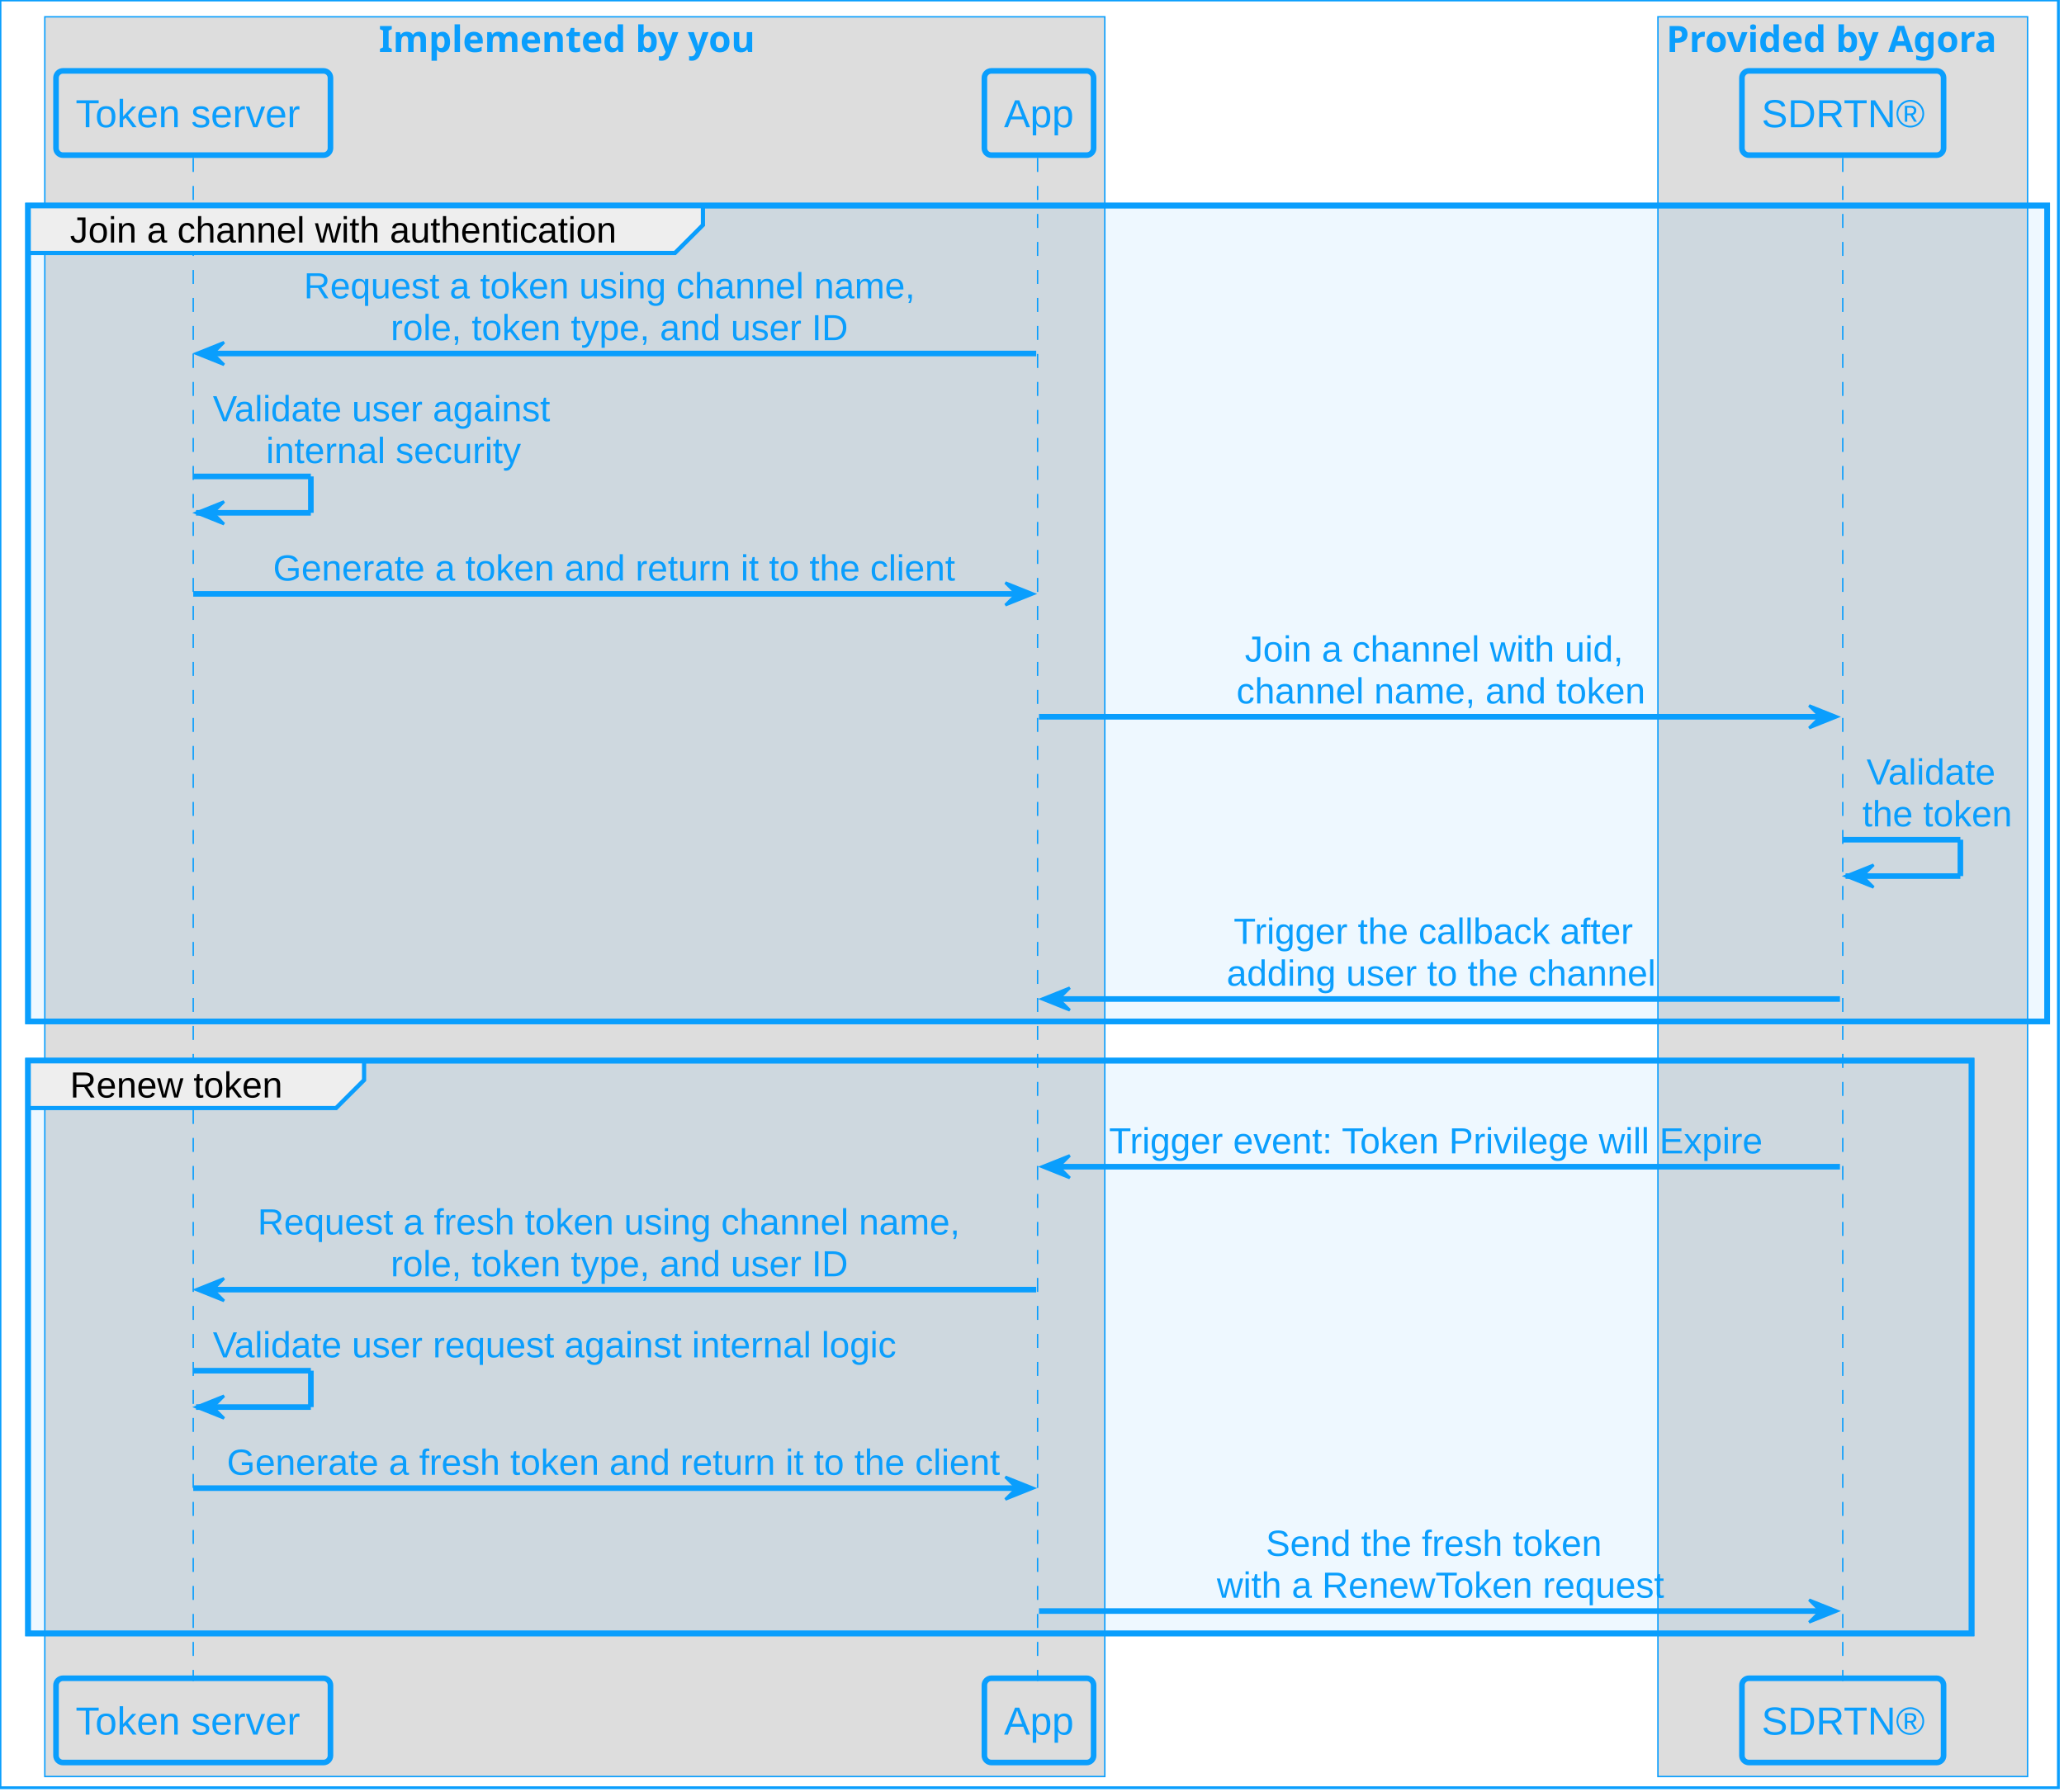
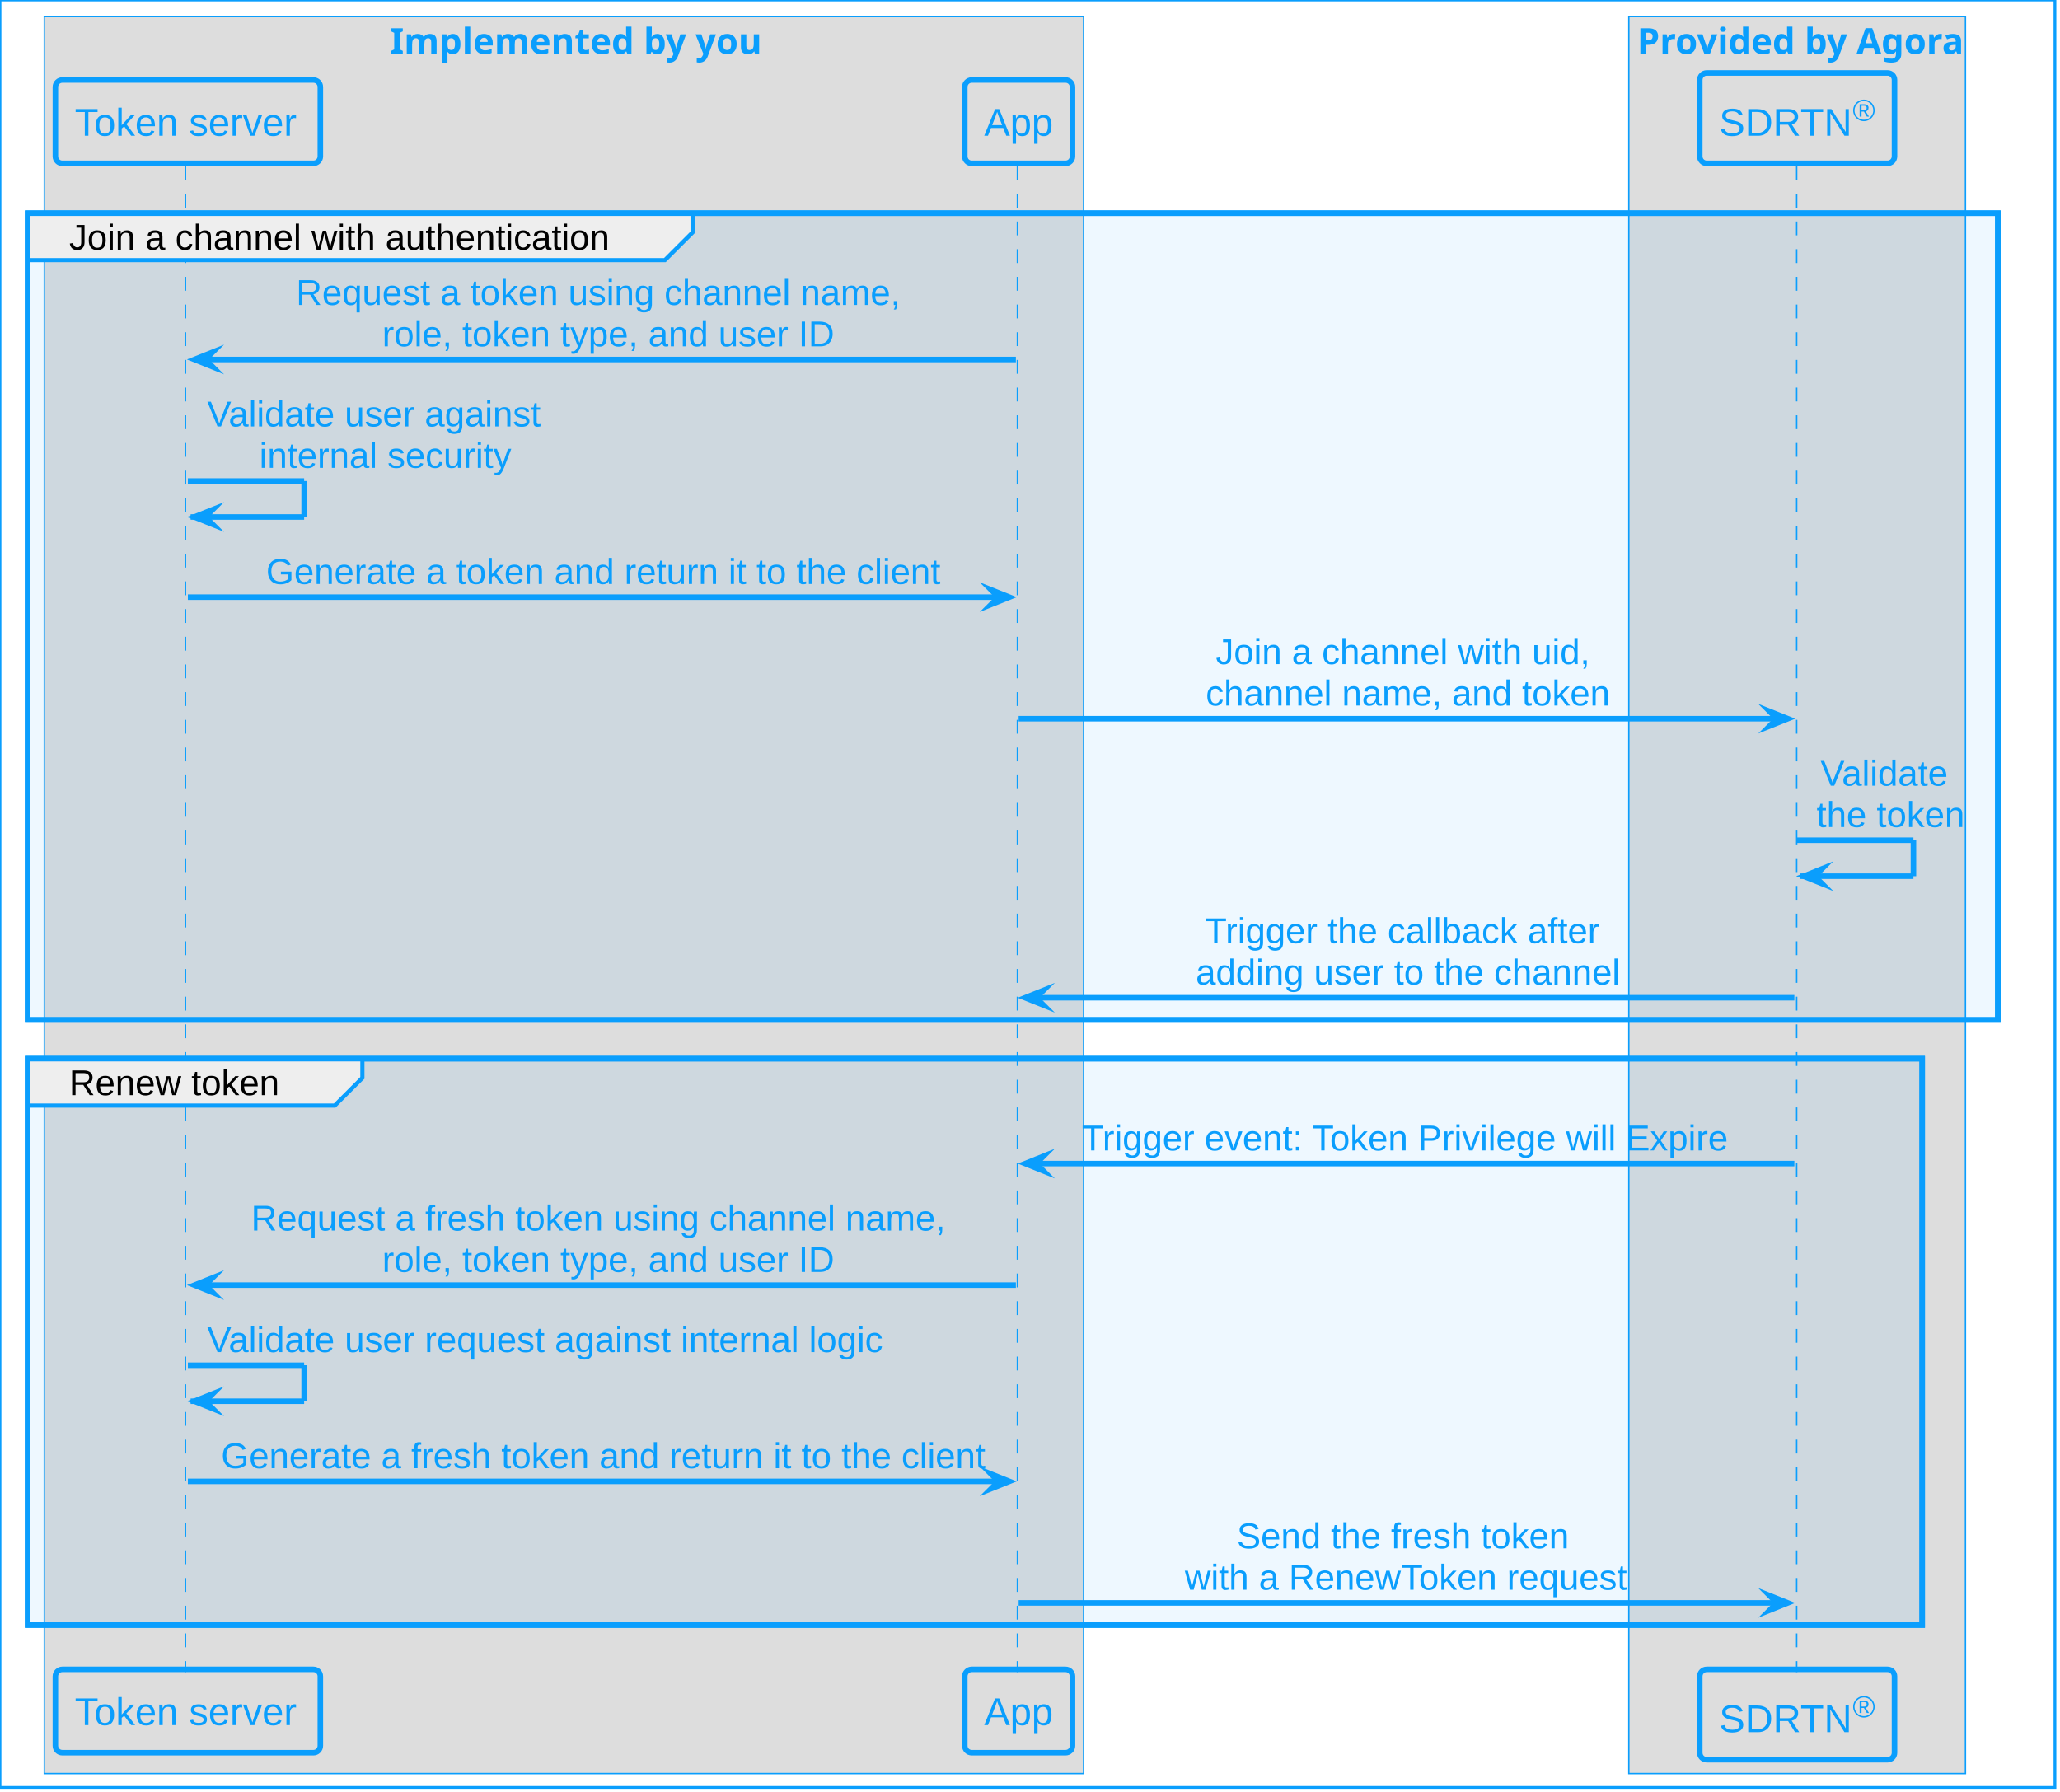
- <svg xmlns="http://www.w3.org/2000/svg" contentStyleType="text/css" height="640px" preserveAspectRatio="none" style="width:737px;height:640px;" version="1.1" viewBox="0 0 737 640" width="737px" zoomAndPan="magnify">
+ <svg xmlns="http://www.w3.org/2000/svg" contentStyleType="text/css" data-diagram-type="SEQUENCE" height="647px" preserveAspectRatio="none" style="width:744px;height:647px;" version="1.1" viewBox="0 0 744 647" width="744px" zoomAndPan="magnify">
  <defs />
  <g>
-     <rect fill="none" height="638.482" style="stroke:#0A9EFD;stroke-width:1.0;" width="735" x="0" y="0" />
-     <rect fill="#999999" fill-opacity="0.333" height="628.482" style="stroke:#0A9EFD;stroke-width:0.5;" width="378.5" x="16" y="6" />
-     <text fill="#0A9EFD" font-family="sans-serif" font-size="13" font-weight="bold" lengthAdjust="spacing" textLength="140" x="135.25" y="18.568">Implemented by you</text>
-     <rect fill="#999999" fill-opacity="0.333" height="628.482" style="stroke:#0A9EFD;stroke-width:0.5;" width="132" x="592" y="6" />
-     <text fill="#0A9EFD" font-family="sans-serif" font-size="13" font-weight="bold" lengthAdjust="spacing" textLength="126" x="595" y="18.568">Provided by Agora</text>
-     <rect fill="#0A9EFD" fill-opacity="0.067" height="291.385" style="stroke:#0A9EFD;stroke-width:2.0;" width="721" x="10" y="73.409" />
-     <rect fill="#0A9EFD" fill-opacity="0.067" height="204.59" style="stroke:#0A9EFD;stroke-width:2.0;" width="694" x="10" y="378.794" />
-     <line style="stroke:#0A9EFD;stroke-width:0.5;stroke-dasharray:5.0,5.0;" x1="69" x2="69" y1="56.409" y2="600.384" />
-     <line style="stroke:#0A9EFD;stroke-width:0.5;stroke-dasharray:5.0,5.0;" x1="370.5" x2="370.5" y1="56.409" y2="600.384" />
-     <line style="stroke:#0A9EFD;stroke-width:0.5;stroke-dasharray:5.0,5.0;" x1="658" x2="658" y1="56.409" y2="600.384" />
-     <rect fill="none" height="30.099" rx="2.5" ry="2.5" style="stroke:#0A9EFD;stroke-width:2.0;" width="98" x="20" y="25.311" />
-     <text fill="#0A9EFD" font-family="Arial" font-size="14" lengthAdjust="spacing" textLength="84" x="27" y="45.442">Token server</text>
-     <rect fill="none" height="30.099" rx="2.5" ry="2.5" style="stroke:#0A9EFD;stroke-width:2.0;" width="98" x="20" y="599.384" />
-     <text fill="#0A9EFD" font-family="Arial" font-size="14" lengthAdjust="spacing" textLength="84" x="27" y="619.516">Token server</text>
-     <rect fill="none" height="30.099" rx="2.5" ry="2.5" style="stroke:#0A9EFD;stroke-width:2.0;" width="39" x="351.5" y="25.311" />
-     <text fill="#0A9EFD" font-family="Arial" font-size="14" lengthAdjust="spacing" textLength="25" x="358.5" y="45.442">App</text>
-     <rect fill="none" height="30.099" rx="2.5" ry="2.5" style="stroke:#0A9EFD;stroke-width:2.0;" width="39" x="351.5" y="599.384" />
-     <text fill="#0A9EFD" font-family="Arial" font-size="14" lengthAdjust="spacing" textLength="25" x="358.5" y="619.516">App</text>
-     <rect fill="none" height="30.099" rx="2.5" ry="2.5" style="stroke:#0A9EFD;stroke-width:2.0;" width="72" x="622" y="25.311" />
-     <text fill="#0A9EFD" font-family="Arial" font-size="14" lengthAdjust="spacing" textLength="58" x="629" y="45.442">SDRTN®</text>
-     <rect fill="none" height="30.099" rx="2.5" ry="2.5" style="stroke:#0A9EFD;stroke-width:2.0;" width="72" x="622" y="599.384" />
-     <text fill="#0A9EFD" font-family="Arial" font-size="14" lengthAdjust="spacing" textLength="58" x="629" y="619.516">SDRTN®</text>
-     <path d="M10,73.409 L251,73.409 L251,80.358 L241,90.358 L10,90.358 L10,73.409 " fill="#EEEEEE" style="stroke:#0A9EFD;stroke-width:1.5;" />
-     <rect fill="none" height="291.385" style="stroke:#0A9EFD;stroke-width:2.0;" width="721" x="10" y="73.409" />
-     <text fill="#000000" font-family="Arial" font-size="13" lengthAdjust="spacing" textLength="196" x="25" y="86.603">Join a channel with authentication</text>
-     <polygon fill="#0A9EFD" points="80,122.255,70,126.255,80,130.255,76,126.255" style="stroke:#0A9EFD;stroke-width:1.0;" />
-     <line style="stroke:#0A9EFD;stroke-width:2.0;" x1="74" x2="370" y1="126.255" y2="126.255" />
-     <text fill="#0A9EFD" font-family="Arial" font-size="13" lengthAdjust="spacing" textLength="219" x="108.5" y="106.552">Request a token using channel name,</text>
-     <text fill="#0A9EFD" font-family="Arial" font-size="13" lengthAdjust="spacing" textLength="165" x="139.5" y="121.501">role, token type, and user ID</text>
-     <line style="stroke:#0A9EFD;stroke-width:2.0;" x1="69" x2="111" y1="170.153" y2="170.153" />
-     <line style="stroke:#0A9EFD;stroke-width:2.0;" x1="111" x2="111" y1="170.153" y2="183.153" />
-     <line style="stroke:#0A9EFD;stroke-width:2.0;" x1="70" x2="111" y1="183.153" y2="183.153" />
-     <polygon fill="#0A9EFD" points="80,179.153,70,183.153,80,187.153,76,183.153" style="stroke:#0A9EFD;stroke-width:1.0;" />
-     <text fill="#0A9EFD" font-family="Arial" font-size="13" lengthAdjust="spacing" textLength="122" x="76" y="150.449">Validate user against</text>
-     <text fill="#0A9EFD" font-family="Arial" font-size="13" lengthAdjust="spacing" textLength="92" x="95" y="165.398">internal security</text>
-     <polygon fill="#0A9EFD" points="359,208.102,369,212.102,359,216.102,363,212.102" style="stroke:#0A9EFD;stroke-width:1.0;" />
-     <line style="stroke:#0A9EFD;stroke-width:2.0;" x1="69" x2="365" y1="212.102" y2="212.102" />
-     <text fill="#0A9EFD" font-family="Arial" font-size="13" lengthAdjust="spacing" textLength="245" x="97.5" y="207.347">Generate a token and return it to the client</text>
-     <polygon fill="#0A9EFD" points="646,251.999,656,255.999,646,259.999,650,255.999" style="stroke:#0A9EFD;stroke-width:1.0;" />
-     <line style="stroke:#0A9EFD;stroke-width:2.0;" x1="371" x2="652" y1="255.999" y2="255.999" />
-     <text fill="#0A9EFD" font-family="Arial" font-size="13" lengthAdjust="spacing" textLength="136" x="444.5" y="236.295">Join a channel with uid,</text>
-     <text fill="#0A9EFD" font-family="Arial" font-size="13" lengthAdjust="spacing" textLength="146" x="441.5" y="251.244">channel name, and token</text>
-     <line style="stroke:#0A9EFD;stroke-width:2.0;" x1="658" x2="700" y1="299.897" y2="299.897" />
-     <line style="stroke:#0A9EFD;stroke-width:2.0;" x1="700" x2="700" y1="299.897" y2="312.897" />
-     <line style="stroke:#0A9EFD;stroke-width:2.0;" x1="659" x2="700" y1="312.897" y2="312.897" />
-     <polygon fill="#0A9EFD" points="669,308.897,659,312.897,669,316.897,665,312.897" style="stroke:#0A9EFD;stroke-width:1.0;" />
-     <text fill="#0A9EFD" font-family="Arial" font-size="13" lengthAdjust="spacing" textLength="47" x="666.5" y="280.193">Validate</text>
-     <text fill="#0A9EFD" font-family="Arial" font-size="13" lengthAdjust="spacing" textLength="54" x="665" y="295.142">the token</text>
-     <polygon fill="#0A9EFD" points="382,352.794,372,356.794,382,360.794,378,356.794" style="stroke:#0A9EFD;stroke-width:1.0;" />
-     <line style="stroke:#0A9EFD;stroke-width:2.0;" x1="376" x2="657" y1="356.794" y2="356.794" />
-     <text fill="#0A9EFD" font-family="Arial" font-size="13" lengthAdjust="spacing" textLength="144" x="440.5" y="337.09">Trigger the callback after</text>
-     <text fill="#0A9EFD" font-family="Arial" font-size="13" lengthAdjust="spacing" textLength="153" x="438" y="352.039">adding user to the channel</text>
-     <path d="M10,378.794 L130,378.794 L130,385.743 L120,395.743 L10,395.743 L10,378.794 " fill="#EEEEEE" style="stroke:#0A9EFD;stroke-width:1.5;" />
-     <rect fill="none" height="204.59" style="stroke:#0A9EFD;stroke-width:2.0;" width="694" x="10" y="378.794" />
-     <text fill="#000000" font-family="Arial" font-size="13" lengthAdjust="spacing" textLength="75" x="25" y="391.988">Renew token</text>
-     <polygon fill="#0A9EFD" points="382,412.691,372,416.691,382,420.691,378,416.691" style="stroke:#0A9EFD;stroke-width:1.0;" />
-     <line style="stroke:#0A9EFD;stroke-width:2.0;" x1="376" x2="657" y1="416.691" y2="416.691" />
-     <text fill="#0A9EFD" font-family="Arial" font-size="13" lengthAdjust="spacing" textLength="237" x="396" y="411.937">Trigger event: Token Privilege will Expire</text>
-     <polygon fill="#0A9EFD" points="80,456.589,70,460.589,80,464.589,76,460.589" style="stroke:#0A9EFD;stroke-width:1.0;" />
-     <line style="stroke:#0A9EFD;stroke-width:2.0;" x1="74" x2="370" y1="460.589" y2="460.589" />
-     <text fill="#0A9EFD" font-family="Arial" font-size="13" lengthAdjust="spacing" textLength="252" x="92" y="440.885">Request a fresh token using channel name,</text>
-     <text fill="#0A9EFD" font-family="Arial" font-size="13" lengthAdjust="spacing" textLength="165" x="139.5" y="455.834">role, token type, and user ID</text>
-     <line style="stroke:#0A9EFD;stroke-width:2.0;" x1="69" x2="111" y1="489.538" y2="489.538" />
-     <line style="stroke:#0A9EFD;stroke-width:2.0;" x1="111" x2="111" y1="489.538" y2="502.538" />
-     <line style="stroke:#0A9EFD;stroke-width:2.0;" x1="70" x2="111" y1="502.538" y2="502.538" />
-     <polygon fill="#0A9EFD" points="80,498.538,70,502.538,80,506.538,76,502.538" style="stroke:#0A9EFD;stroke-width:1.0;" />
-     <text fill="#0A9EFD" font-family="Arial" font-size="13" lengthAdjust="spacing" textLength="246" x="76" y="484.783">Validate user request against internal logic</text>
-     <polygon fill="#0A9EFD" points="359,527.486,369,531.486,359,535.486,363,531.486" style="stroke:#0A9EFD;stroke-width:1.0;" />
-     <line style="stroke:#0A9EFD;stroke-width:2.0;" x1="69" x2="365" y1="531.486" y2="531.486" />
-     <text fill="#0A9EFD" font-family="Arial" font-size="13" lengthAdjust="spacing" textLength="278" x="81" y="526.731">Generate a fresh token and return it to the client</text>
-     <polygon fill="#0A9EFD" points="646,571.384,656,575.384,646,579.384,650,575.384" style="stroke:#0A9EFD;stroke-width:1.0;" />
-     <line style="stroke:#0A9EFD;stroke-width:2.0;" x1="371" x2="652" y1="575.384" y2="575.384" />
-     <text fill="#0A9EFD" font-family="Arial" font-size="13" lengthAdjust="spacing" textLength="121" x="452" y="555.68">Send the fresh token</text>
-     <text fill="#0A9EFD" font-family="Arial" font-size="13" lengthAdjust="spacing" textLength="160" x="434.5" y="570.629">with a RenewToken request</text>
+     <rect fill="none" height="645.624" style="stroke:#0A9EFD;stroke-width:1;" width="742.175" x="0" y="0" />
+     <rect fill="#999999" fill-opacity="0.333" height="634.624" style="stroke:#0A9EFD;stroke-width:0.5;" width="375.356" x="16" y="6" />
+     <text fill="#0A9EFD" font-family="sans-serif" font-size="13" font-weight="700" lengthAdjust="spacing" textLength="125.69" x="140.833" y="19.495">Implemented by you</text>
+     <rect fill="#999999" fill-opacity="0.333" height="634.624" style="stroke:#0A9EFD;stroke-width:0.5;" width="121.578" x="588.275" y="6" />
+     <text fill="#0A9EFD" font-family="sans-serif" font-size="13" font-weight="700" lengthAdjust="spacing" textLength="115.578" x="591.275" y="19.495">Provided by Agora</text>
+     <rect fill="#0A9EFD" fill-opacity="0.067" height="291.385" style="stroke:#0A9EFD;stroke-width:2;" width="711.549" x="10" y="77.001" />
+     <rect fill="#0A9EFD" fill-opacity="0.067" height="204.59" style="stroke:#0A9EFD;stroke-width:2;" width="684.227" x="10" y="382.385" />
+     <g class="participant-lifeline" data-entity-uid="part1" data-qualified-name="SVR" data-source-line="4" id="part1-lifeline">
+       <g>
+         <rect fill="#000000" fill-opacity="0" height="543.975" width="8" x="63.848" y="60.001" />
+         <line style="stroke:#0A9EFD;stroke-width:0.5;stroke-dasharray:5,5;" x1="67" x2="67" y1="60.001" y2="603.975" />
+       </g>
+     </g>
+     <g class="participant-lifeline" data-entity-uid="part2" data-qualified-name="APP" data-source-line="5" id="part2-lifeline">
+       <g>
+         <rect fill="#000000" fill-opacity="0" height="543.975" width="8" x="363.901" y="60.001" />
+         <line style="stroke:#0A9EFD;stroke-width:0.5;stroke-dasharray:5,5;" x1="367.446" x2="367.446" y1="60.001" y2="603.975" />
+       </g>
+     </g>
+     <g class="participant-lifeline" data-entity-uid="part3" data-qualified-name="API" data-source-line="9" id="part3-lifeline">
+       <g>
+         <rect fill="#000000" fill-opacity="0" height="543.975" width="8" x="645.064" y="60.001" />
+         <line style="stroke:#0A9EFD;stroke-width:0.5;stroke-dasharray:5,5;" x1="648.901" x2="648.901" y1="60.001" y2="603.975" />
+       </g>
+     </g>
+     <g class="participant participant-head" data-entity-uid="part1" data-qualified-name="SVR" data-source-line="4" id="part1-head">
+       <rect fill="none" height="30.099" rx="2.5" ry="2.5" style="stroke:#0A9EFD;stroke-width:2;" width="95.696" x="20" y="28.902" />
+       <text fill="#0A9EFD" font-family="Arial" font-size="14" lengthAdjust="spacing" textLength="81.696" x="27" y="49.034">Token server</text>
+     </g>
+     <g class="participant participant-tail" data-entity-uid="part1" data-qualified-name="SVR" data-source-line="4" id="part1-tail">
+       <rect fill="none" height="30.099" rx="2.5" ry="2.5" style="stroke:#0A9EFD;stroke-width:2;" width="95.696" x="20" y="602.975" />
+       <text fill="#0A9EFD" font-family="Arial" font-size="14" lengthAdjust="spacing" textLength="81.696" x="27" y="623.107">Token server</text>
+     </g>
+     <g class="participant participant-head" data-entity-uid="part2" data-qualified-name="APP" data-source-line="5" id="part2-head">
+       <rect fill="none" height="30.099" rx="2.5" ry="2.5" style="stroke:#0A9EFD;stroke-width:2;" width="38.91" x="348.446" y="28.902" />
+       <text fill="#0A9EFD" font-family="Arial" font-size="14" lengthAdjust="spacing" textLength="24.91" x="355.446" y="49.034">App</text>
+     </g>
+     <g class="participant participant-tail" data-entity-uid="part2" data-qualified-name="APP" data-source-line="5" id="part2-tail">
+       <rect fill="none" height="30.099" rx="2.5" ry="2.5" style="stroke:#0A9EFD;stroke-width:2;" width="38.91" x="348.446" y="602.975" />
+       <text fill="#0A9EFD" font-family="Arial" font-size="14" lengthAdjust="spacing" textLength="24.91" x="355.446" y="623.107">App</text>
+     </g>
+     <g class="participant participant-head" data-entity-uid="part3" data-qualified-name="API" data-source-line="9" id="part3-head">
+       <rect fill="none" height="32.649" rx="2.5" ry="2.5" style="stroke:#0A9EFD;stroke-width:2;" width="70.326" x="613.901" y="26.352" />
+       <text fill="#0A9EFD" font-family="Arial" font-size="14" lengthAdjust="spacing" textLength="48.221" x="620.901" y="49.034">SDRTN</text>
+       <text fill="#0A9EFD" font-family="Arial" font-size="11" lengthAdjust="spacing" textLength="8.105" x="669.122" y="43.669">®</text>
+     </g>
+     <g class="participant participant-tail" data-entity-uid="part3" data-qualified-name="API" data-source-line="9" id="part3-tail">
+       <rect fill="none" height="32.649" rx="2.5" ry="2.5" style="stroke:#0A9EFD;stroke-width:2;" width="70.326" x="613.901" y="602.975" />
+       <text fill="#0A9EFD" font-family="Arial" font-size="14" lengthAdjust="spacing" textLength="48.221" x="620.901" y="625.657">SDRTN</text>
+       <text fill="#0A9EFD" font-family="Arial" font-size="11" lengthAdjust="spacing" textLength="8.105" x="669.122" y="620.293">®</text>
+     </g>
+     <path d="M10,77.001 L250.133,77.001 L250.133,83.949 L240.133,93.949 L10,93.949 L10,77.001" fill="#EEEEEE" style="stroke:#0A9EFD;stroke-width:1.5;" />
+     <rect fill="none" height="291.385" style="stroke:#0A9EFD;stroke-width:2;" width="711.549" x="10" y="77.001" />
+     <text fill="#000000" font-family="Arial" font-size="13" lengthAdjust="spacing" textLength="195.133" x="25" y="90.194">Join a channel with authentication</text>
+     <g class="message" data-entity-1="part2" data-entity-2="part1" data-source-line="13" id="msg1">
+       <polygon fill="#0A9EFD" points="78.848,125.847,68.848,129.847,78.848,133.847,74.848,129.847" style="stroke:#0A9EFD;stroke-width:1;stroke-linejoin:miter;stroke-miterlimit:10;" />
+       <line style="stroke:#0A9EFD;stroke-width:2;" x1="72.848" x2="366.901" y1="129.847" y2="129.847" />
+       <text fill="#0A9EFD" font-family="Arial" font-size="13" lengthAdjust="spacing" textLength="218.258" x="106.94" y="110.143">Request a token using channel name,</text>
+       <text fill="#0A9EFD" font-family="Arial" font-size="13" lengthAdjust="spacing" textLength="163.312" x="138.024" y="125.092">role, token type, and user ID</text>
+     </g>
+     <g class="message" data-entity-1="part1" data-entity-2="part1" data-source-line="14" id="msg2">
+       <line style="stroke:#0A9EFD;stroke-width:2;" x1="67.848" x2="109.848" y1="173.744" y2="173.744" />
+       <line style="stroke:#0A9EFD;stroke-width:2;" x1="109.848" x2="109.848" y1="173.744" y2="186.744" />
+       <line style="stroke:#0A9EFD;stroke-width:2;" x1="68.848" x2="109.848" y1="186.744" y2="186.744" />
+       <polygon fill="#0A9EFD" points="78.848,182.744,68.848,186.744,78.848,190.744,74.848,186.744" style="stroke:#0A9EFD;stroke-width:1;stroke-linejoin:miter;stroke-miterlimit:10;" />
+       <text fill="#0A9EFD" font-family="Arial" font-size="13" lengthAdjust="spacing" textLength="121.412" x="74.848" y="154.041">Validate user against</text>
+       <text fill="#0A9EFD" font-family="Arial" font-size="13" lengthAdjust="spacing" textLength="91.038" x="93.647" y="168.989">internal security</text>
+     </g>
+     <g class="message" data-entity-1="part1" data-entity-2="part2" data-source-line="15" id="msg3">
+       <polygon fill="#0A9EFD" points="355.901,211.693,365.901,215.693,355.901,219.693,359.901,215.693" style="stroke:#0A9EFD;stroke-width:1;stroke-linejoin:miter;stroke-miterlimit:10;" />
+       <line style="stroke:#0A9EFD;stroke-width:2;" x1="67.848" x2="361.901" y1="215.693" y2="215.693" />
+       <text fill="#0A9EFD" font-family="Arial" font-size="13" lengthAdjust="spacing" textLength="243.541" x="96.105" y="210.938">Generate a token and return it to the client</text>
+     </g>
+     <g class="message" data-entity-1="part2" data-entity-2="part3" data-source-line="16" id="msg4">
+       <polygon fill="#0A9EFD" points="637.064,255.59,647.064,259.59,637.064,263.59,641.064,259.59" style="stroke:#0A9EFD;stroke-width:1;stroke-linejoin:miter;stroke-miterlimit:10;" />
+       <line style="stroke:#0A9EFD;stroke-width:2;" x1="367.901" x2="643.064" y1="259.59" y2="259.59" />
+       <text fill="#0A9EFD" font-family="Arial" font-size="13" lengthAdjust="spacing" textLength="135.142" x="439.106" y="239.887">Join a channel with uid,</text>
+       <text fill="#0A9EFD" font-family="Arial" font-size="13" lengthAdjust="spacing" textLength="145.996" x="435.485" y="254.835">channel name, and token</text>
+     </g>
+     <g class="message" data-entity-1="part3" data-entity-2="part3" data-source-line="17" id="msg5">
+       <line style="stroke:#0A9EFD;stroke-width:2;" x1="649.064" x2="691.064" y1="303.488" y2="303.488" />
+       <line style="stroke:#0A9EFD;stroke-width:2;" x1="691.064" x2="691.064" y1="303.488" y2="316.488" />
+       <line style="stroke:#0A9EFD;stroke-width:2;" x1="650.064" x2="691.064" y1="316.488" y2="316.488" />
+       <polygon fill="#0A9EFD" points="660.064,312.488,650.064,316.488,660.064,320.488,656.064,316.488" style="stroke:#0A9EFD;stroke-width:1;stroke-linejoin:miter;stroke-miterlimit:10;" />
+       <text fill="#0A9EFD" font-family="Arial" font-size="13" lengthAdjust="spacing" textLength="46.979" x="657.511" y="283.784">Validate</text>
+       <text fill="#0A9EFD" font-family="Arial" font-size="13" lengthAdjust="spacing" textLength="53.485" x="656.064" y="298.733">the token</text>
+     </g>
+     <g class="message" data-entity-1="part3" data-entity-2="part2" data-source-line="18" id="msg6">
+       <polygon fill="#0A9EFD" points="378.901,356.385,368.901,360.385,378.901,364.385,374.901,360.385" style="stroke:#0A9EFD;stroke-width:1;stroke-linejoin:miter;stroke-miterlimit:10;" />
+       <line style="stroke:#0A9EFD;stroke-width:2;" x1="372.901" x2="648.064" y1="360.385" y2="360.385" />
+       <text fill="#0A9EFD" font-family="Arial" font-size="13" lengthAdjust="spacing" textLength="143.064" x="435.145" y="340.682">Trigger the callback after</text>
+       <text fill="#0A9EFD" font-family="Arial" font-size="13" lengthAdjust="spacing" textLength="153.226" x="431.87" y="355.63">adding user to the channel</text>
+     </g>
+     <path d="M10,382.385 L130.88,382.385 L130.88,389.334 L120.88,399.334 L10,399.334 L10,382.385" fill="#EEEEEE" style="stroke:#0A9EFD;stroke-width:1.5;" />
+     <rect fill="none" height="204.59" style="stroke:#0A9EFD;stroke-width:2;" width="684.227" x="10" y="382.385" />
+     <text fill="#000000" font-family="Arial" font-size="13" lengthAdjust="spacing" textLength="75.88" x="25" y="395.579">Renew token</text>
+     <g class="message" data-entity-1="part3" data-entity-2="part2" data-source-line="22" id="msg7">
+       <polygon fill="#0A9EFD" points="378.901,416.283,368.901,420.283,378.901,424.283,374.901,420.283" style="stroke:#0A9EFD;stroke-width:1;stroke-linejoin:miter;stroke-miterlimit:10;" />
+       <line style="stroke:#0A9EFD;stroke-width:2;" x1="372.901" x2="648.064" y1="420.283" y2="420.283" />
+       <text fill="#0A9EFD" font-family="Arial" font-size="13" lengthAdjust="spacing" textLength="235.536" x="390.714" y="415.528">Trigger event: Token Privilege will Expire</text>
+     </g>
+     <g class="message" data-entity-1="part2" data-entity-2="part1" data-source-line="23" id="msg8">
+       <polygon fill="#0A9EFD" points="78.848,460.18,68.848,464.18,78.848,468.18,74.848,464.18" style="stroke:#0A9EFD;stroke-width:1;stroke-linejoin:miter;stroke-miterlimit:10;" />
+       <line style="stroke:#0A9EFD;stroke-width:2;" x1="72.848" x2="366.901" y1="464.18" y2="464.18" />
+       <text fill="#0A9EFD" font-family="Arial" font-size="13" lengthAdjust="spacing" textLength="250.77" x="90.684" y="444.477">Request a fresh token using channel name,</text>
+       <text fill="#0A9EFD" font-family="Arial" font-size="13" lengthAdjust="spacing" textLength="163.312" x="138.024" y="459.425">role, token type, and user ID</text>
+     </g>
+     <g class="message" data-entity-1="part1" data-entity-2="part1" data-source-line="24" id="msg9">
+       <line style="stroke:#0A9EFD;stroke-width:2;" x1="67.848" x2="109.848" y1="493.129" y2="493.129" />
+       <line style="stroke:#0A9EFD;stroke-width:2;" x1="109.848" x2="109.848" y1="493.129" y2="506.129" />
+       <line style="stroke:#0A9EFD;stroke-width:2;" x1="68.848" x2="109.848" y1="506.129" y2="506.129" />
+       <polygon fill="#0A9EFD" points="78.848,502.129,68.848,506.129,78.848,510.129,74.848,506.129" style="stroke:#0A9EFD;stroke-width:1;stroke-linejoin:miter;stroke-miterlimit:10;" />
+       <text fill="#0A9EFD" font-family="Arial" font-size="13" lengthAdjust="spacing" textLength="244.981" x="74.848" y="488.374">Validate user request against internal logic</text>
+     </g>
+     <g class="message" data-entity-1="part1" data-entity-2="part2" data-source-line="25" id="msg10">
+       <polygon fill="#0A9EFD" points="355.901,531.078,365.901,535.078,355.901,539.078,359.901,535.078" style="stroke:#0A9EFD;stroke-width:1;stroke-linejoin:miter;stroke-miterlimit:10;" />
+       <line style="stroke:#0A9EFD;stroke-width:2;" x1="67.848" x2="361.901" y1="535.078" y2="535.078" />
+       <text fill="#0A9EFD" font-family="Arial" font-size="13" lengthAdjust="spacing" textLength="276.053" x="79.848" y="530.323">Generate a fresh token and return it to the client</text>
+     </g>
+     <g class="message" data-entity-1="part2" data-entity-2="part3" data-source-line="26" id="msg11">
+       <polygon fill="#0A9EFD" points="637.064,574.975,647.064,578.975,637.064,582.975,641.064,578.975" style="stroke:#0A9EFD;stroke-width:1;stroke-linejoin:miter;stroke-miterlimit:10;" />
+       <line style="stroke:#0A9EFD;stroke-width:2;" x1="367.901" x2="643.064" y1="578.975" y2="578.975" />
+       <text fill="#0A9EFD" font-family="Arial" font-size="13" lengthAdjust="spacing" textLength="119.971" x="446.691" y="559.271">Send the fresh token</text>
+       <text fill="#0A9EFD" font-family="Arial" font-size="13" lengthAdjust="spacing" textLength="161.142" x="427.912" y="574.22">with a RenewToken request</text>
+     </g>
  </g>
</svg>
